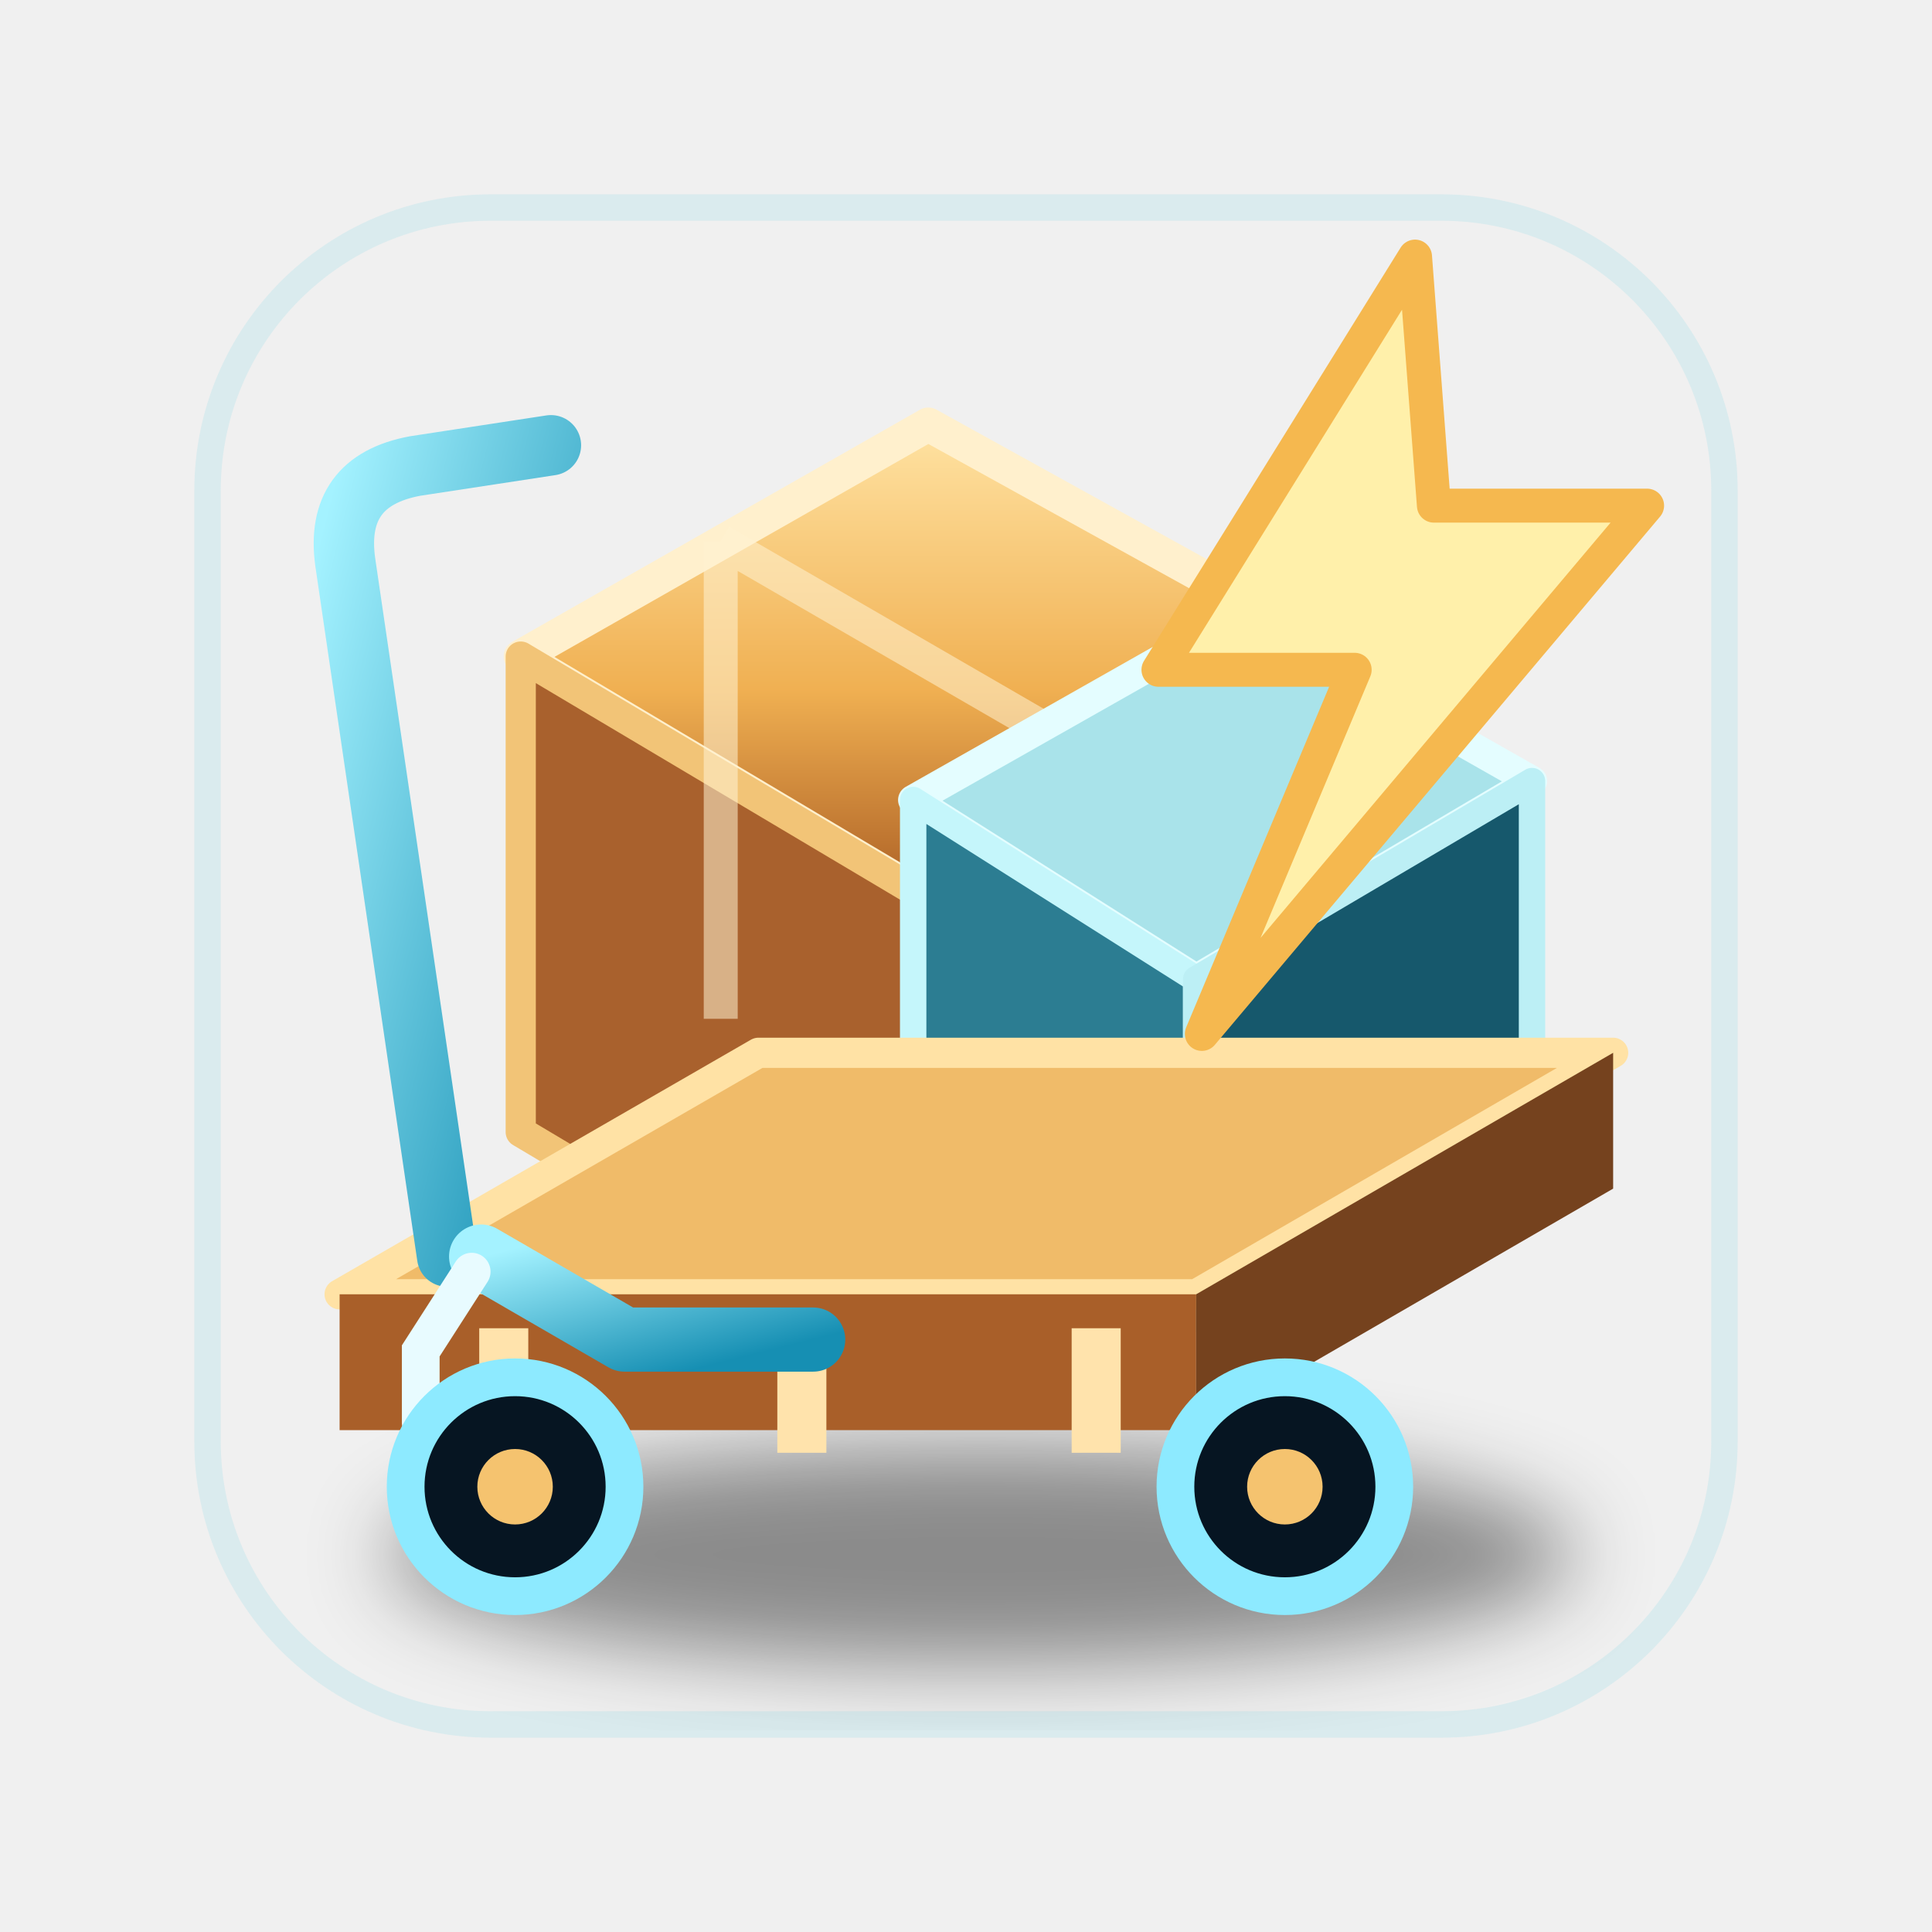
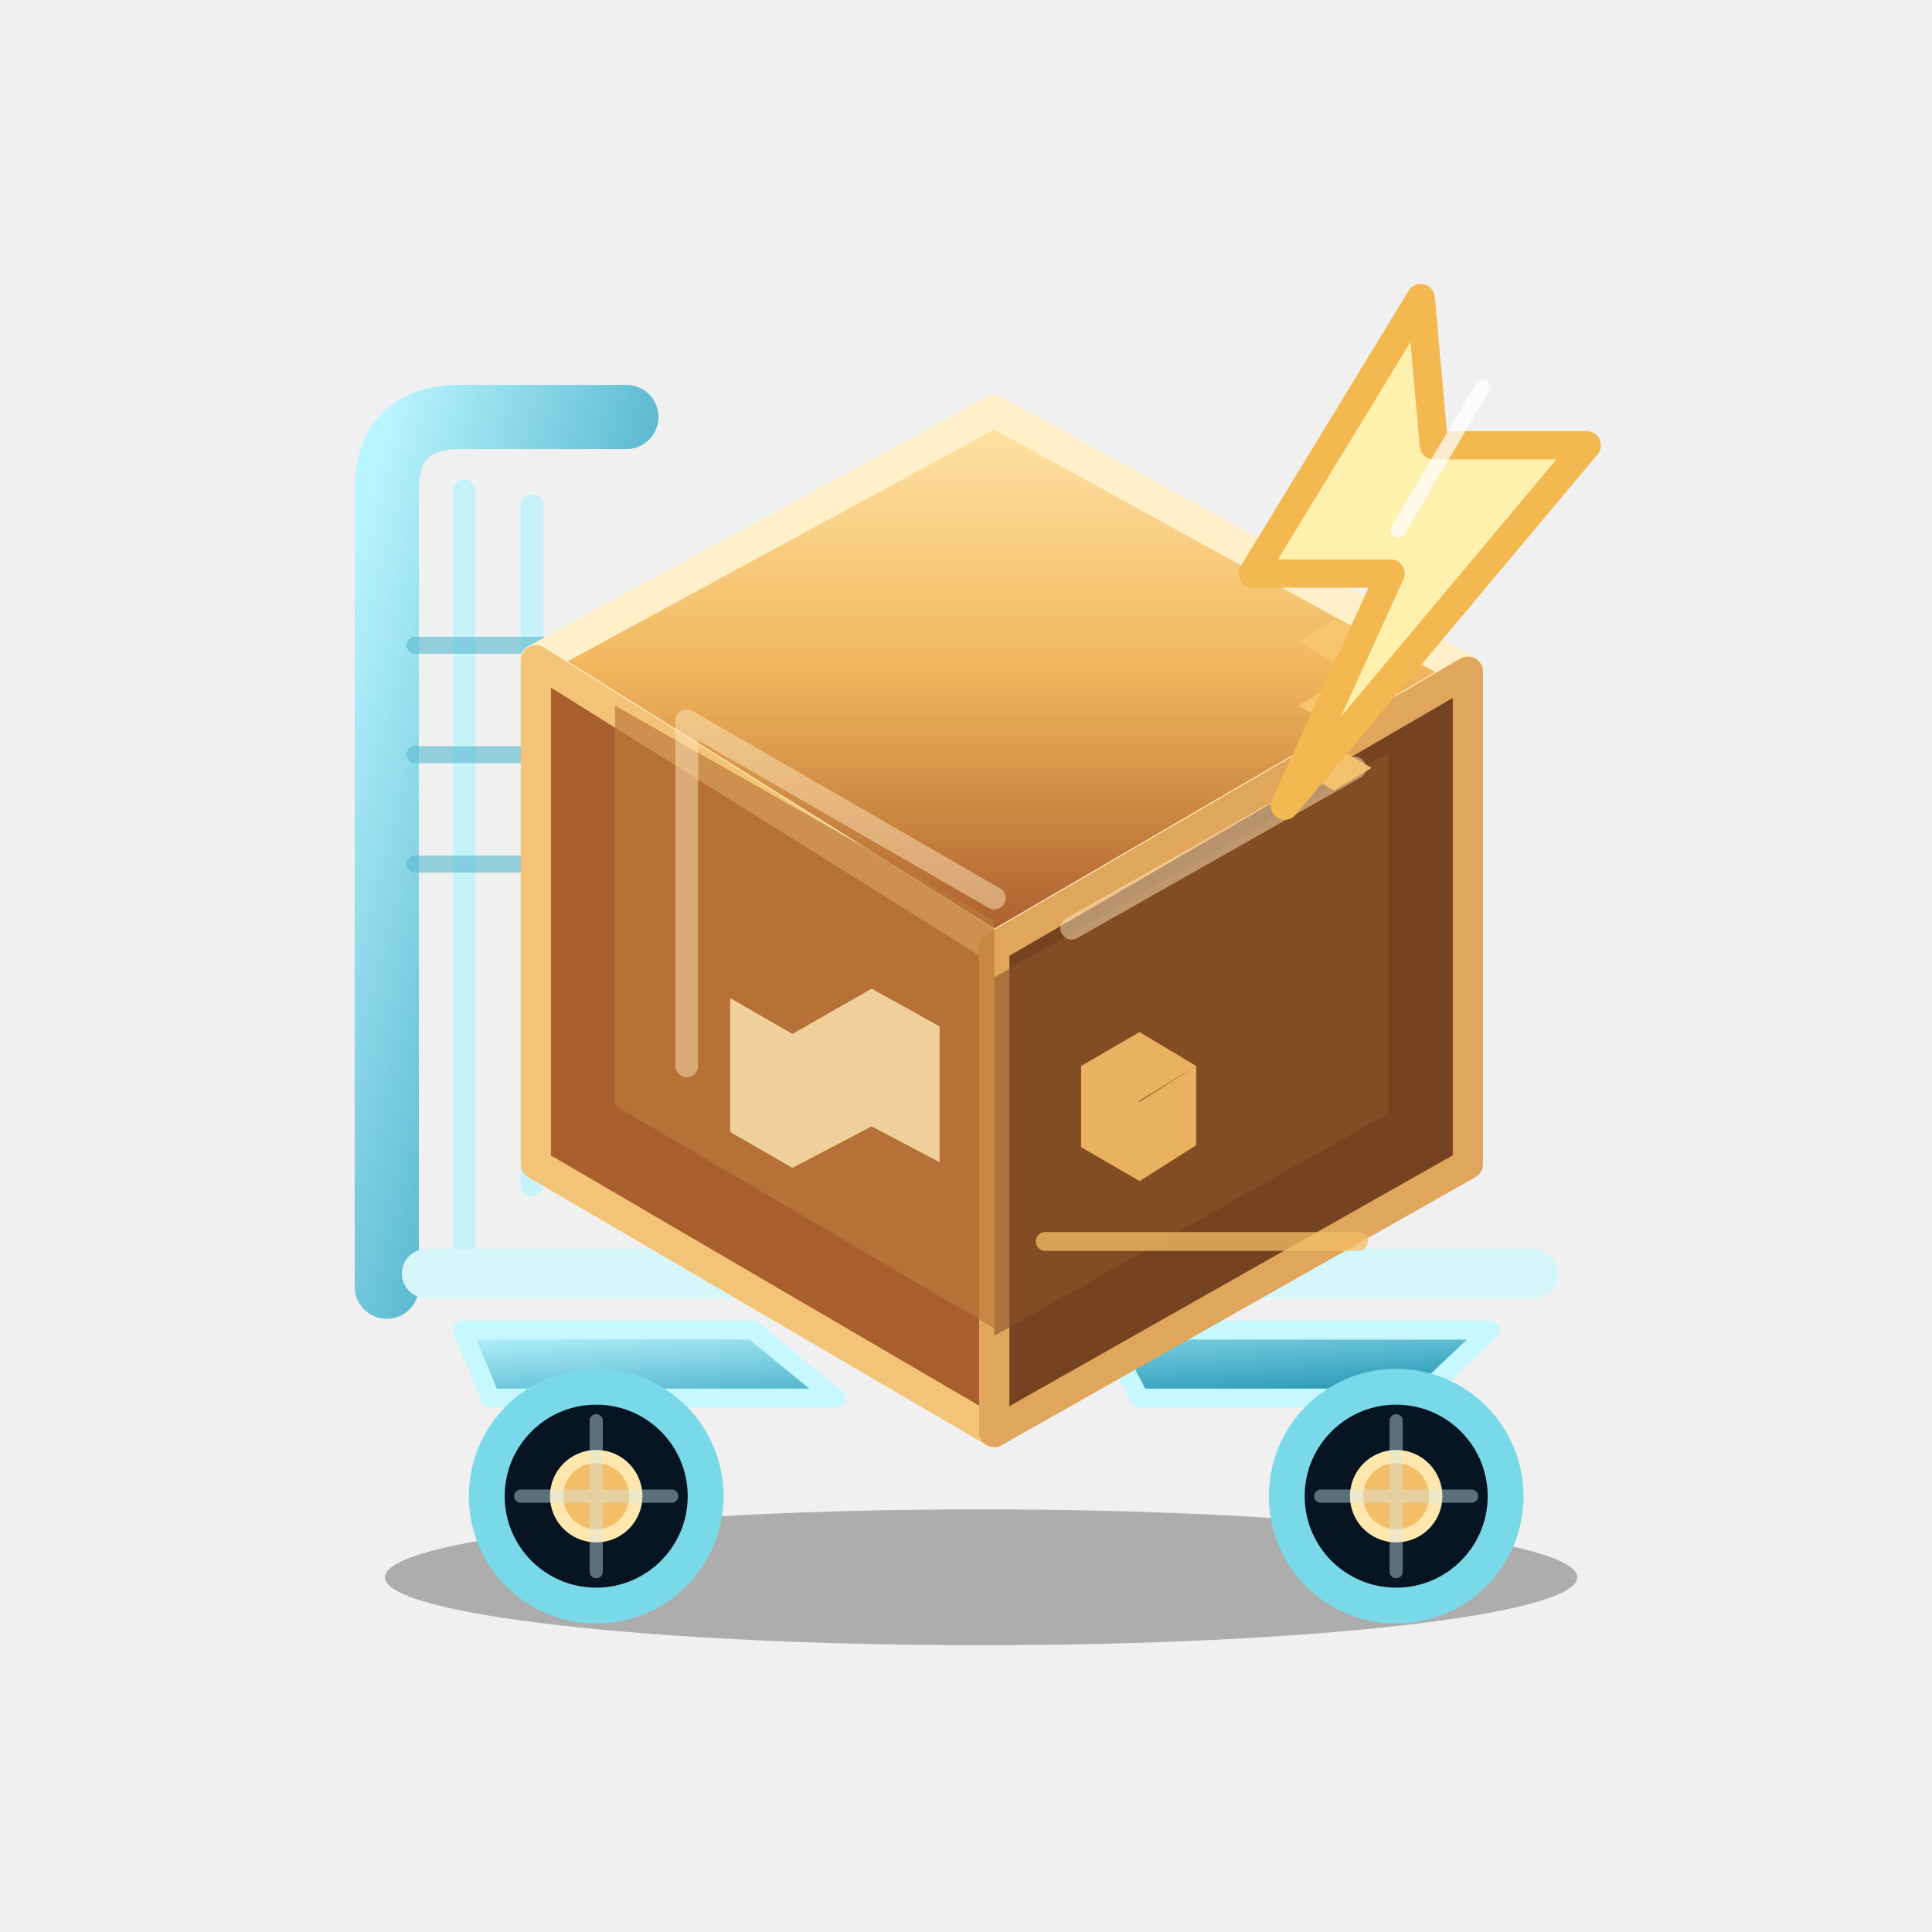
- <svg xmlns="http://www.w3.org/2000/svg" width="1024" height="1024" viewBox="0 0 1024 1024">
+ <svg xmlns="http://www.w3.org/2000/svg" width="1024" height="1024" viewBox="0 0 1024 1024" role="img" aria-labelledby="title desc">
  <defs>
    <linearGradient id="gold" x1="0" y1="0" x2="0" y2="1">
-       <stop stop-color="#ffe3a3" />
-       <stop offset=".55" stop-color="#f0b052" />
-       <stop offset="1" stop-color="#a95c22" />
+       <stop stop-color="#ffe5a8" />
+       <stop offset=".48" stop-color="#f2b75d" />
+       <stop offset="1" stop-color="#a85b2a" />
    </linearGradient>
    <linearGradient id="cyan" x1="0" y1="0" x2="1" y2="1">
-       <stop stop-color="#a4f2ff" />
-       <stop offset="1" stop-color="#168fb3" />
+       <stop stop-color="#b9f5ff" />
+       <stop offset="1" stop-color="#168eae" />
    </linearGradient>
-     <filter id="shadow" x="-30%" y="-30%" width="160%" height="160%">
-       <feGaussianBlur stdDeviation="22" />
-     </filter>
  </defs>
-   <ellipse cx="520" cy="824" rx="315" ry="58" fill="#000" opacity=".42" filter="url(#shadow)" />
-   <path d="M276 348 492 225 718 350 498 480Z" fill="url(#gold)" stroke="#fff0cd" stroke-width="18" stroke-linejoin="round" />
-   <path d="M276 348V600L498 732V480Z" fill="#a9612d" stroke="#f2c477" stroke-width="16" stroke-linejoin="round" />
-   <path d="M498 480 718 350V606L498 732Z" fill="#75451f" stroke="#e3aa60" stroke-width="16" stroke-linejoin="round" />
-   <path d="M382 287 598 412M382 287V540" stroke="#fff1d2" stroke-opacity=".55" stroke-width="18" />
-   <path d="M484 424 657 326 812 414 634 519Z" fill="#a9e3ea" stroke="#e4fdff" stroke-width="16" stroke-linejoin="round" />
-   <path d="M484 424V608L634 699V519Z" fill="#2c7d92" stroke="#c5f6fb" stroke-width="14" stroke-linejoin="round" />
-   <path d="M634 519 812 414V597L634 699Z" fill="#16586c" stroke="#bceff5" stroke-width="14" stroke-linejoin="round" />
-   <path d="M180 686 634 686 855 558 402 558Z" fill="#f0bb69" stroke="#ffe2a5" stroke-width="16" stroke-linejoin="round" />
-   <path d="M180 686V758L634 758V686Z" fill="#a95f29" />
-   <path d="M634 686V758L855 630V558Z" fill="#75421e" />
-   <path d="M267 704V770M425 704V770M581 704V770" stroke="#ffe3ac" stroke-width="26" />
-   <path d="M237 666 183 298Q177 255 220 247L292 236" fill="none" stroke="url(#cyan)" stroke-width="32" stroke-linecap="round" stroke-linejoin="round" />
-   <path d="M255 666 331 710H431" fill="none" stroke="url(#cyan)" stroke-width="34" stroke-linecap="round" stroke-linejoin="round" />
-   <path d="M250 674 223 716V754" fill="none" stroke="#e8fbff" stroke-width="20" stroke-linecap="round" />
-   <circle cx="273" cy="788" r="58" fill="#061522" stroke="#8deaff" stroke-width="20" />
-   <circle cx="273" cy="788" r="20" fill="#f5c36f" />
-   <circle cx="681" cy="788" r="58" fill="#061522" stroke="#8deaff" stroke-width="20" />
-   <circle cx="681" cy="788" r="20" fill="#f5c36f" />
-   <path d="m750 136-136 219h104l-81 193 236-280H760Z" fill="#fff0aa" stroke="#f5b84f" stroke-width="18" stroke-linejoin="round" />
-   <rect x="110" y="110" width="804" height="804" rx="150" fill="none" stroke="#77d7e4" stroke-opacity=".18" stroke-width="14" />
+   <g id="warehouse-maddnes-emblem" stroke-linejoin="round" stroke-linecap="round">
+     <ellipse cx="520" cy="836" rx="316" ry="36" fill="#000" opacity=".28" />
+     <path d="M205 682V260q0-39 39-39h88" fill="none" stroke="url(#cyan)" stroke-width="34" />
+     <path d="M246 260v412M282 268v360" fill="none" stroke="#b9f3fb" stroke-opacity=".78" stroke-width="12" />
+     <path d="M220 342h118M220 400h118M220 458h118" stroke="#58b9cf" stroke-width="9" opacity=".62" />
+     <path d="M226 675H813" stroke="#d6f7fa" stroke-width="26" />
+     <path d="M245 705h154l44 36H260zM585 705h205l-38 36H604z" fill="url(#cyan)" stroke="#c8f8ff" stroke-width="10" />
+     <path d="M284 350 527 218 778 356 527 502Z" fill="url(#gold)" stroke="#fff0c9" stroke-width="17" />
+     <path d="M284 350v267l243 142V502Z" fill="#a95f2d" stroke="#f3c477" stroke-width="16" />
+     <path d="M527 502v257l251-142V356Z" fill="#754321" stroke="#e0a65c" stroke-width="16" />
+     <path d="M326 374 527 488v216L326 586Z" fill="#bd783a" opacity=".68" />
+     <path d="M527 518v190l209-118V399Z" fill="#8b5128" opacity=".6" />
+     <path d="M364 382 527 476M364 382v183M568 492 718 407" stroke="#ffe7bd" stroke-opacity=".48" stroke-width="12" />
+     <path d="M387 529 420 548v71l-33-19zM420 548l42-24v73l-42 22zM462 524l36 20v72l-36-19z" fill="#f6dca8" opacity=".88" />
+     <path d="M573 565 604 547l30 18-31 19zM604 584v42l-31-18v-43M634 565v42l-30 19v-42" fill="#f5bd67" opacity=".9" />
+     <path d="M554 658h166" stroke="#f5bd67" stroke-width="10" opacity=".75" />
+     <path d="m688 340 20-12 19 11-20 12zM688 374l20-12 19 11-20 12zM688 408l20-12 19 11-20 12z" fill="#f7c66e" opacity=".9" />
+     <circle cx="316" cy="793" r="58" fill="#071522" stroke="#79d9e8" stroke-width="19" />
+     <circle cx="316" cy="793" r="21" fill="#f4bd67" stroke="#ffe7ad" stroke-width="7" />
+     <circle cx="740" cy="793" r="58" fill="#071522" stroke="#79d9e8" stroke-width="19" />
+     <circle cx="740" cy="793" r="21" fill="#f4bd67" stroke="#ffe7ad" stroke-width="7" />
+     <path d="M316 753v80M276 793h80M740 753v80M700 793h80" stroke="#d3e9ef" stroke-opacity=".42" stroke-width="7" />
+     <path d="m753 158-89 146h73l-56 123 160-191h-81z" fill="#fff0ae" stroke="#f3b84f" stroke-width="15" />
+     <path d="m786 205-45 76" stroke="#fff" stroke-width="8" opacity=".72" />
+   </g>
</svg>
